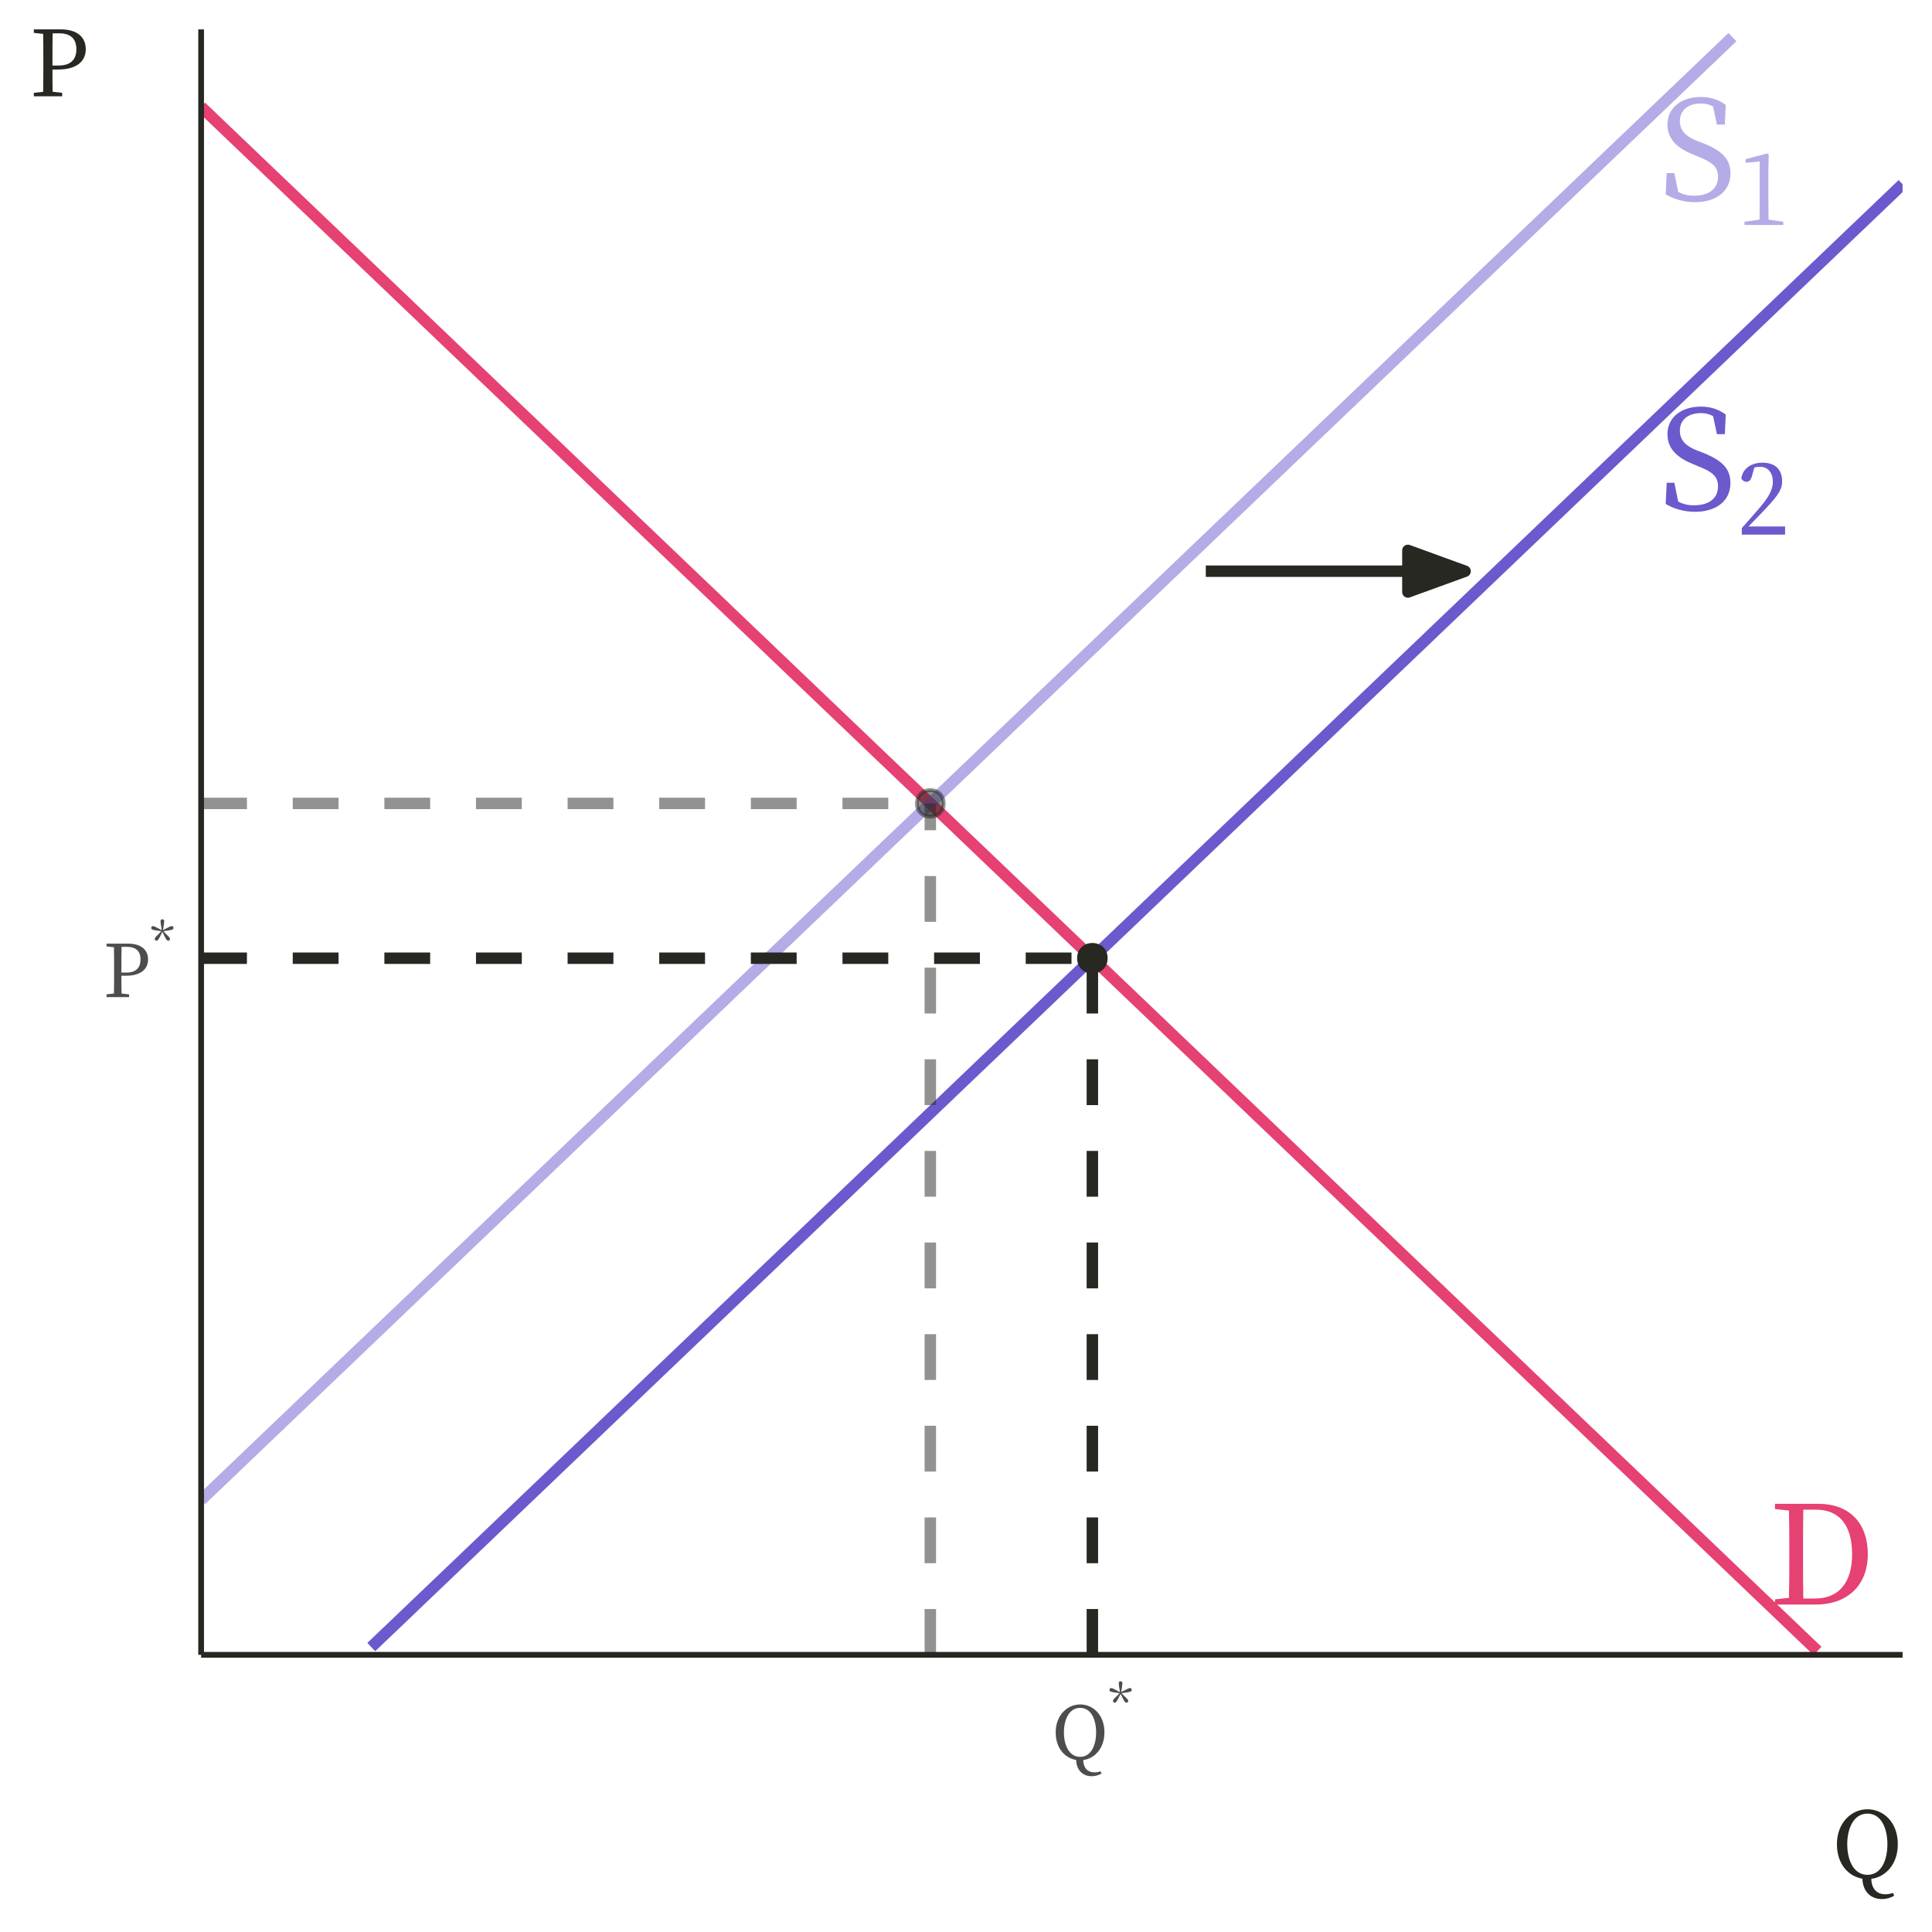
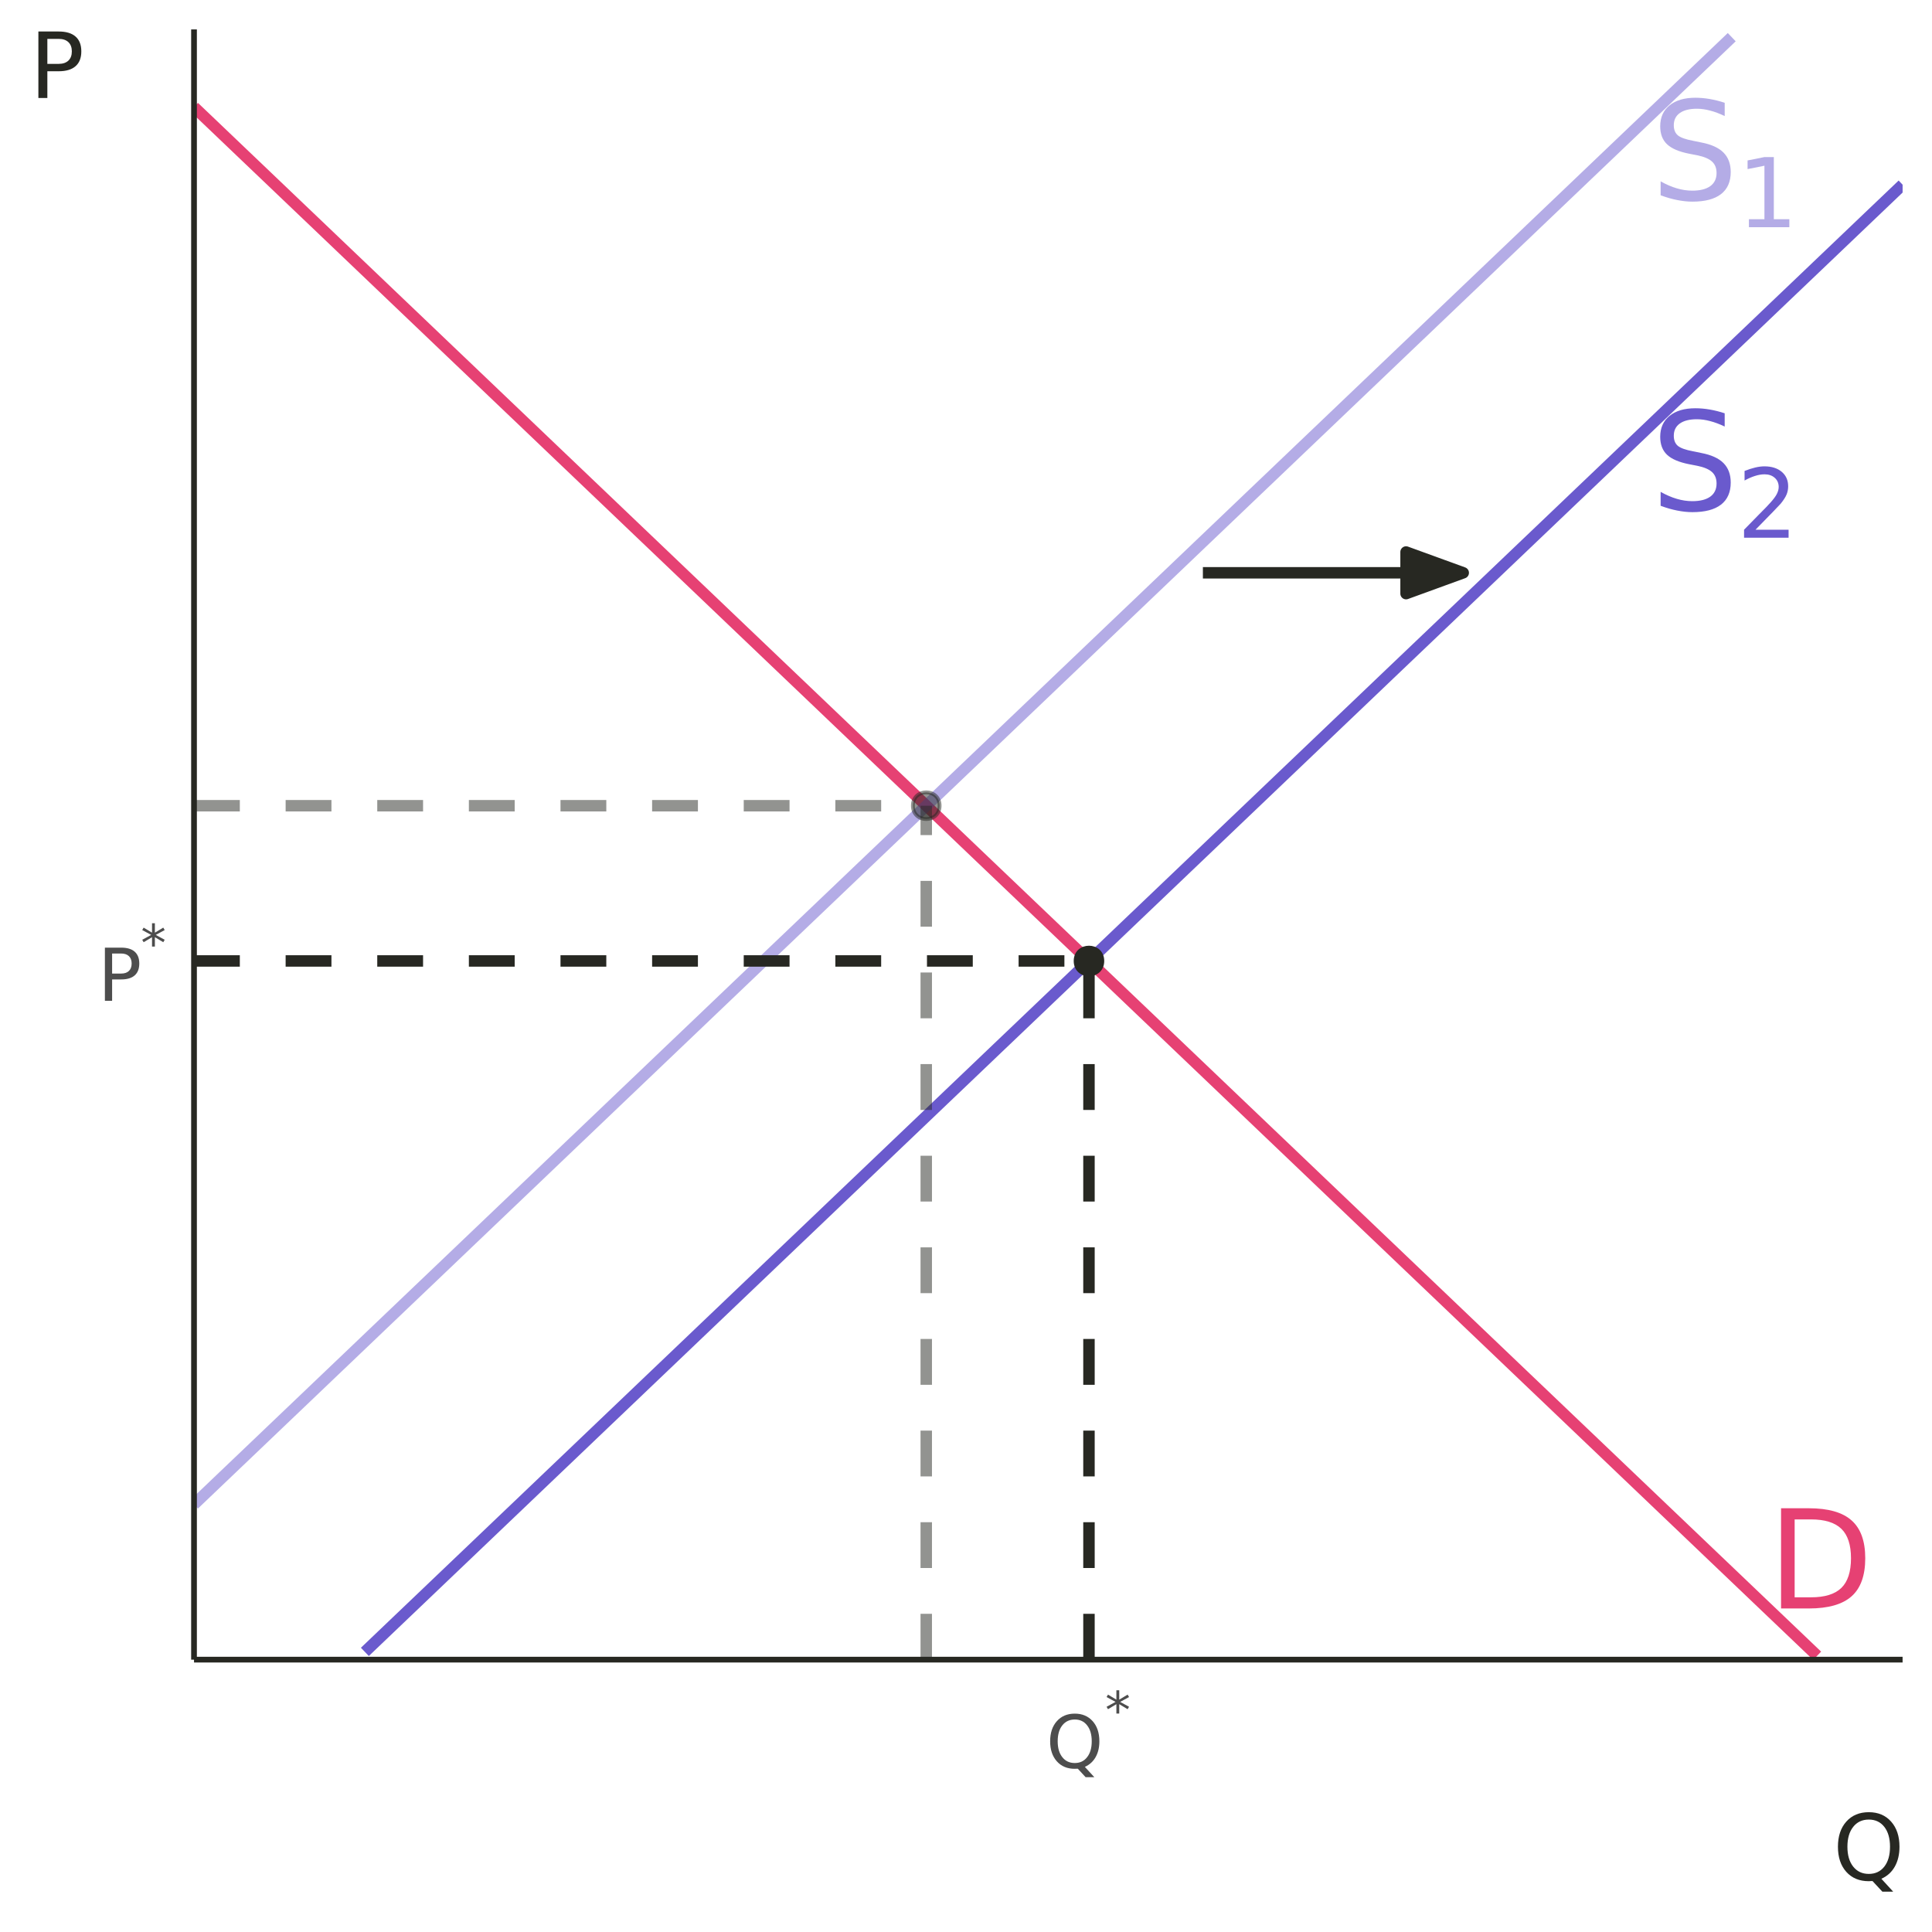
- <svg xmlns="http://www.w3.org/2000/svg" xmlns:xlink="http://www.w3.org/1999/xlink" width="360pt" height="360pt" viewBox="0 0 360 360" version="1.1">
+ <svg xmlns="http://www.w3.org/2000/svg" xmlns:xlink="http://www.w3.org/1999/xlink" width="360" height="360" viewBox="0 0 360 360">
  <defs>
    <g>
-       <symbol overflow="visible" id="glyph0-0">
-         <path style="stroke:none;" d="M 2.562 3.078 L 23.047 3.078 L 23.047 -22.531 L 2.562 -22.531 Z M 12.812 -10.781 L 4.656 -21.25 L 20.953 -21.25 Z M 13.625 -9.734 L 21.766 -20.203 L 21.766 0.75 Z M 4.656 1.797 L 12.812 -8.688 L 20.953 1.797 Z M 3.844 -20.203 L 11.984 -9.734 L 3.844 0.75 Z M 3.844 -20.203 " />
-       </symbol>
-       <symbol overflow="visible" id="glyph0-1">
-         <path style="stroke:none;" d="M 6.531 -1.125 C 6.484 -3.656 6.484 -6.219 6.484 -9.062 L 6.484 -10.031 C 6.484 -12.625 6.484 -15.188 6.531 -17.672 L 8.969 -17.672 C 13.219 -17.672 15.625 -14.781 15.625 -9.375 C 15.625 -4.172 13.219 -1.125 8.734 -1.125 Z M 1.25 -18.766 L 1.25 -17.797 L 3.859 -17.516 C 3.922 -15.062 3.922 -12.547 3.922 -10.031 L 3.922 -9.062 C 3.922 -6.219 3.922 -3.719 3.859 -1.25 L 1.25 -0.969 L 1.25 0 L 8.906 0 C 14.5 0 18.547 -3.359 18.547 -9.375 C 18.547 -15.422 14.875 -18.766 9.422 -18.766 Z M 1.25 -18.766 " />
-       </symbol>
-       <symbol overflow="visible" id="glyph0-2">
-         <path style="stroke:none;" d="M 7.016 -11.031 C 5 -11.828 3.844 -12.906 3.844 -14.703 C 3.844 -16.844 5.5 -17.984 7.766 -17.984 C 8.625 -17.984 9.328 -17.828 10.031 -17.422 L 10.75 -14.062 L 12.219 -14.062 L 12.391 -17.719 C 11.172 -18.625 9.688 -19.203 7.781 -19.203 C 4.25 -19.203 1.531 -17.312 1.531 -14.062 C 1.531 -11.25 3.453 -9.625 6.375 -8.453 L 7.422 -8.016 C 9.938 -7.016 10.953 -6.141 10.953 -4.328 C 10.953 -2.047 9.188 -0.812 6.484 -0.812 C 5.281 -0.812 4.438 -1.031 3.531 -1.516 L 2.812 -5.016 L 1.391 -5.016 L 1.203 -1.078 C 2.484 -0.25 4.531 0.406 6.656 0.406 C 10.547 0.406 13.266 -1.594 13.266 -4.922 C 13.266 -7.562 11.875 -9.109 8.141 -10.609 Z M 7.016 -11.031 " />
-       </symbol>
-       <symbol overflow="visible" id="glyph1-0">
-         <path style="stroke:none;" d="M 1.797 2.156 L 16.125 2.156 L 16.125 -15.766 L 1.797 -15.766 Z M 8.969 -7.547 L 3.266 -14.875 L 14.656 -14.875 Z M 9.531 -6.812 L 15.234 -14.141 L 15.234 0.516 Z M 3.266 1.25 L 8.969 -6.078 L 14.656 1.25 Z M 2.688 -14.141 L 8.391 -6.812 L 2.688 0.516 Z M 2.688 -14.141 " />
-       </symbol>
-       <symbol overflow="visible" id="glyph1-1">
-         <path style="stroke:none;" d="M 2.219 -1.516 C 3.141 -2.453 4.016 -3.375 4.531 -3.906 C 7.469 -6.969 8.484 -8.219 8.484 -9.922 C 8.484 -11.969 7.344 -13.406 4.828 -13.406 C 2.875 -13.406 1.141 -12.422 0.875 -10.453 C 1.078 -10.078 1.422 -9.844 1.828 -9.844 C 2.328 -9.844 2.672 -10.156 2.906 -11.078 L 3.297 -12.516 C 3.703 -12.594 4.062 -12.641 4.359 -12.641 C 5.828 -12.641 6.75 -11.531 6.75 -9.844 C 6.75 -8.266 5.859 -6.781 3.938 -4.594 C 3.078 -3.609 2.047 -2.422 0.969 -1.219 L 0.969 0 L 9.031 0 L 9.031 -1.516 Z M 2.219 -1.516 " />
-       </symbol>
-       <symbol overflow="visible" id="glyph1-2">
-         <path style="stroke:none;" d="M 5.953 -1 C 5.938 -2.047 5.922 -3.094 5.922 -4.141 L 5.922 -10.312 L 5.984 -13.141 L 5.719 -13.328 L 1.688 -12.281 L 1.688 -11.594 L 4.297 -11.844 L 4.297 -4.141 C 4.297 -3.094 4.281 -2.047 4.266 -1 L 1.469 -0.609 L 1.469 0 L 8.703 0 L 8.703 -0.609 Z M 5.953 -1 " />
-       </symbol>
-       <symbol overflow="visible" id="glyph2-0">
-         <path style="stroke:none;" d="M 1.359 1.625 L 12.234 1.625 L 12.234 -11.969 L 1.359 -11.969 Z M 6.797 -5.719 L 2.469 -11.281 L 11.125 -11.281 Z M 7.234 -5.172 L 11.547 -10.719 L 11.547 0.391 Z M 2.469 0.953 L 6.797 -4.609 L 11.125 0.953 Z M 2.031 -10.719 L 6.359 -5.172 L 2.031 0.391 Z M 2.031 -10.719 " />
-       </symbol>
-       <symbol overflow="visible" id="glyph2-1">
-         <path style="stroke:none;" d="M 4.422 -9.375 C 6.203 -9.375 7 -8.516 7 -7.016 C 7 -5.578 6.25 -4.578 4.391 -4.578 L 3.438 -4.578 L 3.438 -5.344 C 3.438 -6.703 3.438 -8.062 3.469 -9.375 Z M 4.234 -3.984 C 7.234 -3.984 8.406 -5.359 8.406 -7.016 C 8.406 -8.781 7.156 -9.969 4.656 -9.969 L 0.672 -9.969 L 0.672 -9.453 L 2.047 -9.297 C 2.078 -8 2.078 -6.672 2.078 -5.344 L 2.078 -4.609 C 2.078 -3.281 2.078 -1.969 2.047 -0.672 L 0.672 -0.516 L 0.672 0 L 4.875 0 L 4.875 -0.516 L 3.469 -0.672 C 3.438 -1.812 3.438 -2.875 3.438 -3.984 Z M 4.234 -3.984 " />
-       </symbol>
-       <symbol overflow="visible" id="glyph2-2">
-         <path style="stroke:none;" d="M 2.25 -4.984 C 2.25 -7.328 3.188 -9.547 5.281 -9.547 C 7.344 -9.547 8.25 -7.328 8.25 -4.984 C 8.25 -2.641 7.344 -0.422 5.281 -0.422 C 3.188 -0.422 2.25 -2.641 2.25 -4.984 Z M 9.094 2.281 C 8.625 2.406 8.281 2.469 7.953 2.469 C 6.672 2.469 5.875 1.641 5.844 0.172 C 7.969 -0.109 9.797 -1.984 9.797 -4.984 C 9.797 -8.344 7.578 -10.188 5.281 -10.188 C 2.938 -10.188 0.719 -8.25 0.719 -4.984 C 0.719 -1.969 2.469 -0.188 4.531 0.156 C 4.547 1.781 5.547 3.188 7.422 3.188 C 8.031 3.188 8.734 3.016 9.25 2.688 Z M 9.094 2.281 " />
-       </symbol>
-       <symbol overflow="visible" id="glyph3-0">
-         <path style="stroke:none;" d="M 0.953 1.141 L 8.562 1.141 L 8.562 -8.375 L 0.953 -8.375 Z M 4.75 -4 L 1.734 -7.891 L 7.781 -7.891 Z M 5.062 -3.609 L 8.094 -7.5 L 8.094 0.281 Z M 1.734 0.672 L 4.75 -3.219 L 7.781 0.672 Z M 1.422 -7.5 L 4.453 -3.609 L 1.422 0.281 Z M 1.422 -7.5 " />
-       </symbol>
-       <symbol overflow="visible" id="glyph3-1">
-         <path style="stroke:none;" d="M 2.297 -7.797 C 2.109 -7.797 1.953 -7.688 1.953 -7.438 C 1.953 -7.234 2.016 -6.797 2.094 -6.328 L 2.172 -5.781 L 1.688 -6.031 C 1.156 -6.297 0.781 -6.531 0.547 -6.531 C 0.344 -6.531 0.219 -6.359 0.219 -6.172 C 0.219 -5.828 0.688 -5.797 1.562 -5.656 L 2.109 -5.578 L 1.719 -5.172 C 1.234 -4.688 0.875 -4.406 0.875 -4.125 C 0.875 -3.938 1.031 -3.812 1.203 -3.812 C 1.516 -3.812 1.688 -4.25 2.047 -4.953 L 2.297 -5.438 L 2.547 -4.953 C 2.906 -4.234 3.078 -3.812 3.391 -3.812 C 3.562 -3.812 3.719 -3.938 3.719 -4.125 C 3.719 -4.406 3.359 -4.688 2.859 -5.172 L 2.484 -5.578 L 3.031 -5.656 C 3.906 -5.797 4.375 -5.812 4.375 -6.188 C 4.375 -6.375 4.25 -6.531 4.047 -6.531 C 3.828 -6.531 3.422 -6.297 2.891 -6.031 L 2.406 -5.797 L 2.5 -6.328 C 2.562 -6.797 2.641 -7.234 2.641 -7.438 C 2.641 -7.688 2.484 -7.797 2.297 -7.797 Z M 2.297 -7.797 " />
-       </symbol>
-       <symbol overflow="visible" id="glyph4-0">
-         <path style="stroke:none;" d="M 1.703 2.047 L 15.297 2.047 L 15.297 -14.953 L 1.703 -14.953 Z M 8.5 -7.156 L 3.094 -14.109 L 13.906 -14.109 Z M 9.047 -6.453 L 14.453 -13.406 L 14.453 0.5 Z M 3.094 1.188 L 8.5 -5.766 L 13.906 1.188 Z M 2.547 -13.406 L 7.953 -6.453 L 2.547 0.5 Z M 2.547 -13.406 " />
-       </symbol>
-       <symbol overflow="visible" id="glyph4-1">
-         <path style="stroke:none;" d="M 2.828 -6.234 C 2.828 -9.156 4 -11.938 6.594 -11.938 C 9.188 -11.938 10.312 -9.156 10.312 -6.234 C 10.312 -3.297 9.188 -0.531 6.594 -0.531 C 4 -0.531 2.828 -3.297 2.828 -6.234 Z M 11.375 2.859 C 10.797 3.016 10.359 3.094 9.938 3.094 C 8.344 3.094 7.344 2.062 7.312 0.219 C 9.969 -0.141 12.25 -2.484 12.25 -6.234 C 12.25 -10.438 9.484 -12.75 6.594 -12.75 C 3.672 -12.75 0.906 -10.312 0.906 -6.234 C 0.906 -2.469 3.094 -0.234 5.656 0.188 C 5.688 2.234 6.938 3.984 9.281 3.984 C 10.047 3.984 10.906 3.781 11.562 3.359 Z M 11.375 2.859 " />
-       </symbol>
-       <symbol overflow="visible" id="glyph4-2">
-         <path style="stroke:none;" d="M 5.531 -11.734 C 7.75 -11.734 8.75 -10.656 8.75 -8.766 C 8.75 -6.969 7.812 -5.734 5.484 -5.734 L 4.297 -5.734 L 4.297 -6.688 C 4.297 -8.375 4.297 -10.078 4.328 -11.734 Z M 5.281 -4.984 C 9.047 -4.984 10.5 -6.703 10.5 -8.766 C 10.5 -10.984 8.953 -12.469 5.828 -12.469 L 0.828 -12.469 L 0.828 -11.812 L 2.562 -11.625 C 2.594 -10 2.594 -8.344 2.594 -6.688 L 2.594 -5.766 C 2.594 -4.094 2.594 -2.469 2.562 -0.828 L 0.828 -0.641 L 0.828 0 L 6.109 0 L 6.109 -0.641 L 4.328 -0.844 C 4.297 -2.266 4.297 -3.609 4.297 -4.984 Z M 5.281 -4.984 " />
-       </symbol>
+       <g id="glyph-0-0">
+         <path d="M 1.281 4.531 L 1.281 -18.062 L 14.078 -18.062 L 14.078 4.531 Z M 2.719 3.094 L 12.656 3.094 L 12.656 -16.625 L 2.719 -16.625 Z M 2.719 3.094 " />
+       </g>
+       <g id="glyph-0-1">
+         <path d="M 5.047 -16.594 L 5.047 -2.078 L 8.094 -2.078 C 10.664 -2.078 12.551 -2.66 13.75 -3.828 C 14.945 -4.992 15.547 -6.836 15.547 -9.359 C 15.547 -11.859 14.945 -13.688 13.75 -14.844 C 12.551 -16.008 10.664 -16.594 8.094 -16.594 Z M 2.516 -18.672 L 7.703 -18.672 C 11.316 -18.672 13.969 -17.914 15.656 -16.406 C 17.352 -14.906 18.203 -12.555 18.203 -9.359 C 18.203 -6.141 17.352 -3.773 15.656 -2.266 C 13.957 -0.754 11.305 0 7.703 0 L 2.516 0 Z M 2.516 -18.672 " />
+       </g>
+       <g id="glyph-0-2">
+         <path d="M 13.703 -18.062 L 13.703 -15.594 C 12.742 -16.051 11.836 -16.391 10.984 -16.609 C 10.141 -16.836 9.32 -16.953 8.531 -16.953 C 7.156 -16.953 6.094 -16.688 5.344 -16.156 C 4.594 -15.625 4.219 -14.863 4.219 -13.875 C 4.219 -13.051 4.469 -12.426 4.969 -12 C 5.469 -11.582 6.41 -11.242 7.797 -10.984 L 9.312 -10.672 C 11.195 -10.316 12.586 -9.688 13.484 -8.781 C 14.379 -7.875 14.828 -6.664 14.828 -5.156 C 14.828 -3.344 14.219 -1.969 13 -1.031 C 11.789 -0.102 10.016 0.359 7.672 0.359 C 6.797 0.359 5.859 0.258 4.859 0.062 C 3.859 -0.133 2.828 -0.43 1.766 -0.828 L 1.766 -3.422 C 2.785 -2.848 3.785 -2.414 4.766 -2.125 C 5.754 -1.832 6.723 -1.688 7.672 -1.688 C 9.117 -1.688 10.234 -1.969 11.016 -2.531 C 11.797 -3.102 12.188 -3.914 12.188 -4.969 C 12.188 -5.883 11.906 -6.598 11.344 -7.109 C 10.781 -7.629 9.859 -8.02 8.578 -8.281 L 7.047 -8.578 C 5.16 -8.953 3.797 -9.539 2.953 -10.344 C 2.109 -11.145 1.688 -12.258 1.688 -13.688 C 1.688 -15.332 2.266 -16.629 3.422 -17.578 C 4.586 -18.523 6.191 -19 8.234 -19 C 9.109 -19 10 -18.922 10.906 -18.766 C 11.82 -18.609 12.754 -18.375 13.703 -18.062 Z M 13.703 -18.062 " />
+       </g>
+       <g id="glyph-1-0">
+         <path d="M 0.891 3.172 L 0.891 -12.641 L 9.859 -12.641 L 9.859 3.172 Z M 1.906 2.172 L 8.859 2.172 L 8.859 -11.625 L 1.906 -11.625 Z M 1.906 2.172 " />
+       </g>
+       <g id="glyph-1-1">
+         <path d="M 3.438 -1.484 L 9.609 -1.484 L 9.609 0 L 1.312 0 L 1.312 -1.484 C 1.977 -2.18 2.891 -3.113 4.047 -4.281 C 5.211 -5.445 5.941 -6.203 6.234 -6.547 C 6.805 -7.18 7.203 -7.719 7.422 -8.156 C 7.648 -8.602 7.766 -9.035 7.766 -9.453 C 7.766 -10.148 7.52 -10.719 7.031 -11.156 C 6.539 -11.594 5.906 -11.812 5.125 -11.812 C 4.57 -11.812 3.988 -11.711 3.375 -11.516 C 2.758 -11.328 2.102 -11.039 1.406 -10.656 L 1.406 -12.438 C 2.113 -12.719 2.773 -12.93 3.391 -13.078 C 4.016 -13.223 4.582 -13.297 5.094 -13.297 C 6.445 -13.297 7.523 -12.957 8.328 -12.281 C 9.129 -11.602 9.531 -10.703 9.531 -9.578 C 9.531 -9.035 9.43 -8.523 9.234 -8.047 C 9.035 -7.566 8.672 -7 8.141 -6.344 C 7.992 -6.176 7.531 -5.688 6.75 -4.875 C 5.969 -4.07 4.863 -2.941 3.438 -1.484 Z M 3.438 -1.484 " />
+       </g>
+       <g id="glyph-1-2">
+         <path d="M 2.219 -1.484 L 5.109 -1.484 L 5.109 -11.453 L 1.969 -10.828 L 1.969 -12.438 L 5.094 -13.062 L 6.859 -13.062 L 6.859 -1.484 L 9.75 -1.484 L 9.75 0 L 2.219 0 Z M 2.219 -1.484 " />
+       </g>
+       <g id="glyph-2-0">
+         <path d="M 0.672 2.406 L 0.672 -9.578 L 7.469 -9.578 L 7.469 2.406 Z M 1.438 1.641 L 6.719 1.641 L 6.719 -8.828 L 1.438 -8.828 Z M 1.438 1.641 " />
+       </g>
+       <g id="glyph-2-1">
+         <path d="M 2.672 -8.812 L 2.672 -5.078 L 4.359 -5.078 C 4.984 -5.078 5.461 -5.238 5.797 -5.562 C 6.141 -5.883 6.312 -6.348 6.312 -6.953 C 6.312 -7.547 6.141 -8.004 5.797 -8.328 C 5.461 -8.648 4.984 -8.812 4.359 -8.812 Z M 1.328 -9.906 L 4.359 -9.906 C 5.473 -9.906 6.312 -9.656 6.875 -9.156 C 7.445 -8.656 7.734 -7.922 7.734 -6.953 C 7.734 -5.973 7.445 -5.234 6.875 -4.734 C 6.312 -4.234 5.473 -3.984 4.359 -3.984 L 2.672 -3.984 L 2.672 0 L 1.328 0 Z M 1.328 -9.906 " />
+       </g>
+       <g id="glyph-2-2">
+         <path d="M 5.359 -9 C 4.379 -9 3.602 -8.633 3.031 -7.906 C 2.457 -7.188 2.172 -6.195 2.172 -4.938 C 2.172 -3.695 2.457 -2.711 3.031 -1.984 C 3.602 -1.254 4.379 -0.891 5.359 -0.891 C 6.328 -0.891 7.094 -1.254 7.656 -1.984 C 8.227 -2.711 8.516 -3.695 8.516 -4.938 C 8.516 -6.195 8.227 -7.188 7.656 -7.906 C 7.094 -8.633 6.328 -9 5.359 -9 Z M 7.234 -0.172 L 9 1.75 L 7.375 1.75 L 5.922 0.172 C 5.766 0.172 5.648 0.172 5.578 0.172 C 5.504 0.18 5.43 0.188 5.359 0.188 C 3.961 0.188 2.848 -0.273 2.016 -1.203 C 1.18 -2.141 0.766 -3.383 0.766 -4.938 C 0.766 -6.508 1.18 -7.758 2.016 -8.688 C 2.848 -9.625 3.961 -10.094 5.359 -10.094 C 6.742 -10.094 7.852 -9.625 8.688 -8.688 C 9.52 -7.758 9.938 -6.508 9.938 -4.938 C 9.938 -3.789 9.703 -2.805 9.234 -1.984 C 8.773 -1.172 8.109 -0.566 7.234 -0.172 Z M 7.234 -0.172 " />
+       </g>
+       <g id="glyph-3-0">
+         <path d="M 0.469 1.688 L 0.469 -6.703 L 5.234 -6.703 L 5.234 1.688 Z M 1.016 1.156 L 4.703 1.156 L 4.703 -6.172 L 1.016 -6.172 Z M 1.016 1.156 " />
+       </g>
+       <g id="glyph-3-1">
+         <path d="M 4.469 -5.797 L 2.812 -4.891 L 4.469 -3.984 L 4.203 -3.531 L 2.641 -4.469 L 2.641 -2.719 L 2.109 -2.719 L 2.109 -4.469 L 0.547 -3.531 L 0.281 -3.984 L 1.953 -4.891 L 0.281 -5.797 L 0.547 -6.25 L 2.109 -5.312 L 2.109 -7.062 L 2.641 -7.062 L 2.641 -5.312 L 4.203 -6.25 Z M 4.469 -5.797 " />
+       </g>
+       <g id="glyph-4-0">
+         <path d="M 0.844 3 L 0.844 -11.984 L 9.344 -11.984 L 9.344 3 Z M 1.797 2.062 L 8.406 2.062 L 8.406 -11.031 L 1.797 -11.031 Z M 1.797 2.062 " />
+       </g>
+       <g id="glyph-4-1">
+         <path d="M 6.703 -11.25 C 5.484 -11.25 4.516 -10.797 3.797 -9.891 C 3.078 -8.984 2.719 -7.75 2.719 -6.188 C 2.719 -4.625 3.078 -3.391 3.797 -2.484 C 4.516 -1.578 5.484 -1.125 6.703 -1.125 C 7.922 -1.125 8.883 -1.578 9.594 -2.484 C 10.301 -3.391 10.656 -4.625 10.656 -6.188 C 10.656 -7.75 10.301 -8.984 9.594 -9.891 C 8.883 -10.797 7.922 -11.25 6.703 -11.25 Z M 9.047 -0.219 L 11.25 2.188 L 9.234 2.188 L 7.391 0.203 C 7.211 0.211 7.07 0.219 6.969 0.219 C 6.875 0.227 6.785 0.234 6.703 0.234 C 4.953 0.234 3.555 -0.344 2.516 -1.5 C 1.473 -2.664 0.953 -4.227 0.953 -6.188 C 0.953 -8.145 1.473 -9.707 2.516 -10.875 C 3.555 -12.039 4.953 -12.625 6.703 -12.625 C 8.441 -12.625 9.828 -12.039 10.859 -10.875 C 11.898 -9.707 12.422 -8.145 12.422 -6.188 C 12.422 -4.75 12.129 -3.516 11.547 -2.484 C 10.973 -1.461 10.141 -0.707 9.047 -0.219 Z M 9.047 -0.219 " />
+       </g>
+       <g id="glyph-4-2">
+         <path d="M 3.344 -11.016 L 3.344 -6.359 L 5.453 -6.359 C 6.234 -6.359 6.836 -6.562 7.266 -6.969 C 7.691 -7.375 7.906 -7.945 7.906 -8.688 C 7.906 -9.426 7.691 -10 7.266 -10.406 C 6.836 -10.812 6.234 -11.016 5.453 -11.016 Z M 1.672 -12.391 L 5.453 -12.391 C 6.836 -12.391 7.883 -12.078 8.594 -11.453 C 9.312 -10.828 9.672 -9.906 9.672 -8.688 C 9.672 -7.469 9.312 -6.547 8.594 -5.922 C 7.883 -5.297 6.836 -4.984 5.453 -4.984 L 3.344 -4.984 L 3.344 0 L 1.672 0 Z M 1.672 -12.391 " />
+       </g>
    </g>
-     <clipPath id="clip1">
-       <path d="M 37.477 18 L 340 18 L 340 308.352 L 37.477 308.352 Z M 37.477 18 " />
+     <clipPath id="clip-0">
+       <path clip-rule="nonzero" d="M 36.152 18 L 340 18 L 340 309.25 L 36.152 309.25 Z M 36.152 18 " />
    </clipPath>
-     <clipPath id="clip2">
-       <path d="M 68 33 L 354.52 33 L 354.52 308 L 68 308 Z M 68 33 " />
+     <clipPath id="clip-1">
+       <path clip-rule="nonzero" d="M 66 33 L 354.523 33 L 354.523 309 L 66 309 Z M 66 33 " />
    </clipPath>
-     <clipPath id="clip3">
-       <path d="M 37.477 5.48 L 324 5.48 L 324 281 L 37.477 281 Z M 37.477 5.48 " />
+     <clipPath id="clip-2">
+       <path clip-rule="nonzero" d="M 36.152 5.48 L 324 5.48 L 324 282 L 36.152 282 Z M 36.152 5.48 " />
    </clipPath>
-     <clipPath id="clip4">
-       <path d="M 37.477 148 L 175 148 L 175 151 L 37.477 151 Z M 37.477 148 " />
+     <clipPath id="clip-3">
+       <path clip-rule="nonzero" d="M 36.152 149 L 174 149 L 174 152 L 36.152 152 Z M 36.152 149 " />
    </clipPath>
-     <clipPath id="clip5">
-       <path d="M 37.477 177 L 205 177 L 205 180 L 37.477 180 Z M 37.477 177 " />
+     <clipPath id="clip-4">
+       <path clip-rule="nonzero" d="M 36.152 177 L 204 177 L 204 181 L 36.152 181 Z M 36.152 177 " />
    </clipPath>
-     <clipPath id="clip6">
-       <path d="M 172 148 L 175 148 L 175 308.352 L 172 308.352 Z M 172 148 " />
+     <clipPath id="clip-5">
+       <path clip-rule="nonzero" d="M 171 149 L 174 149 L 174 309.25 L 171 309.25 Z M 171 149 " />
    </clipPath>
-     <clipPath id="clip7">
-       <path d="M 202 177 L 205 177 L 205 308.352 L 202 308.352 Z M 202 177 " />
+     <clipPath id="clip-6">
+       <path clip-rule="nonzero" d="M 201 177 L 204 177 L 204 309.25 L 201 309.25 Z M 201 177 " />
    </clipPath>
  </defs>
-   <g id="surface6959">
-     <rect x="0" y="0" width="360" height="360" style="fill:rgb(100%,100%,100%);fill-opacity:1;stroke:none;" />
-     <g clip-path="url(#clip1)" clip-rule="nonzero">
-       <path style="fill:none;stroke-width:2.134;stroke-linecap:butt;stroke-linejoin:round;stroke:rgb(90.196%,25.49%,45.098%);stroke-opacity:1;stroke-miterlimit:10;" d="M 37.477 19.902 L 40.648 22.93 L 43.816 25.961 L 46.988 28.988 L 50.156 32.016 L 53.328 35.047 L 56.5 38.074 L 59.668 41.102 L 62.84 44.133 L 66.012 47.16 L 69.18 50.188 L 72.352 53.219 L 75.523 56.246 L 78.691 59.273 L 81.863 62.305 L 85.031 65.332 L 88.203 68.359 L 91.375 71.391 L 94.543 74.418 L 97.715 77.445 L 100.887 80.477 L 104.055 83.504 L 107.227 86.535 L 110.398 89.562 L 113.566 92.59 L 116.738 95.621 L 119.906 98.648 L 123.078 101.676 L 126.25 104.707 L 129.418 107.734 L 132.59 110.762 L 135.762 113.793 L 138.93 116.82 L 142.102 119.848 L 145.27 122.879 L 151.613 128.934 L 154.781 131.965 L 161.125 138.02 L 164.293 141.051 L 170.637 147.105 L 173.805 150.137 L 176.977 153.164 L 180.145 156.195 L 186.488 162.25 L 189.656 165.281 L 196 171.336 L 199.168 174.367 L 202.34 177.395 L 205.508 180.422 L 208.68 183.453 L 211.852 186.48 L 215.02 189.508 L 218.191 192.539 L 221.363 195.566 L 224.531 198.594 L 227.703 201.625 L 230.875 204.652 L 234.043 207.68 L 237.215 210.711 L 240.383 213.738 L 243.555 216.766 L 246.727 219.797 L 249.895 222.824 L 253.066 225.855 L 256.238 228.883 L 259.406 231.91 L 262.578 234.941 L 265.75 237.969 L 268.918 240.996 L 272.09 244.027 L 275.258 247.055 L 278.43 250.082 L 281.602 253.113 L 284.77 256.141 L 287.941 259.168 L 291.113 262.199 L 294.281 265.227 L 297.453 268.254 L 300.621 271.285 L 306.965 277.34 L 310.133 280.371 L 316.477 286.426 L 319.645 289.457 L 322.816 292.484 L 325.988 295.516 L 329.156 298.543 L 332.328 301.57 L 335.496 304.602 L 338.668 307.629 " />
-     </g>
-     <g clip-path="url(#clip2)" clip-rule="nonzero">
-       <path style="fill:none;stroke-width:2.134;stroke-linecap:butt;stroke-linejoin:round;stroke:rgb(41.569%,35.294%,80.392%);stroke-opacity:1;stroke-miterlimit:10;" d="M 69.18 306.906 L 75.523 300.852 L 78.691 297.82 L 81.863 294.793 L 85.031 291.766 L 88.203 288.734 L 91.375 285.707 L 94.543 282.68 L 97.715 279.648 L 100.887 276.621 L 104.055 273.59 L 110.398 267.535 L 113.566 264.504 L 116.738 261.477 L 119.906 258.449 L 123.078 255.418 L 126.25 252.391 L 129.418 249.363 L 132.59 246.332 L 135.762 243.305 L 138.93 240.277 L 142.102 237.246 L 145.27 234.219 L 148.441 231.191 L 151.613 228.16 L 154.781 225.133 L 157.953 222.105 L 161.125 219.074 L 164.293 216.047 L 167.465 213.02 L 170.637 209.988 L 173.805 206.961 L 176.977 203.93 L 180.145 200.902 L 183.316 197.875 L 186.488 194.844 L 189.656 191.816 L 192.828 188.789 L 196 185.758 L 199.168 182.73 L 202.34 179.703 L 205.508 176.672 L 211.852 170.617 L 215.02 167.586 L 221.363 161.531 L 224.531 158.5 L 230.875 152.445 L 234.043 149.414 L 237.215 146.387 L 240.383 143.359 L 243.555 140.328 L 246.727 137.301 L 249.895 134.27 L 256.238 128.215 L 259.406 125.184 L 265.75 119.129 L 268.918 116.098 L 272.09 113.07 L 275.258 110.043 L 278.43 107.012 L 281.602 103.984 L 284.77 100.957 L 287.941 97.926 L 291.113 94.898 L 294.281 91.871 L 297.453 88.84 L 300.621 85.812 L 303.793 82.785 L 306.965 79.754 L 310.133 76.727 L 313.305 73.699 L 316.477 70.668 L 319.645 67.641 L 322.816 64.609 L 325.988 61.582 L 329.156 58.555 L 332.328 55.523 L 335.496 52.496 L 338.668 49.469 L 341.84 46.438 L 345.008 43.41 L 348.18 40.383 L 351.352 37.352 L 354.52 34.324 " />
-     </g>
-     <g clip-path="url(#clip3)" clip-rule="nonzero">
-       <path style="fill:none;stroke-width:2.134;stroke-linecap:butt;stroke-linejoin:round;stroke:rgb(41.569%,35.294%,80.392%);stroke-opacity:0.502;stroke-miterlimit:10;" d="M 37.477 279.504 L 40.648 276.477 L 43.816 273.449 L 46.988 270.418 L 50.156 267.391 L 53.328 264.363 L 56.5 261.332 L 59.668 258.305 L 62.84 255.273 L 66.012 252.246 L 69.18 249.219 L 72.352 246.188 L 75.523 243.16 L 78.691 240.133 L 81.863 237.102 L 85.031 234.074 L 88.203 231.047 L 91.375 228.016 L 94.543 224.988 L 97.715 221.961 L 100.887 218.93 L 104.055 215.902 L 107.227 212.875 L 110.398 209.844 L 113.566 206.816 L 116.738 203.789 L 119.906 200.758 L 126.25 194.703 L 129.418 191.672 L 132.59 188.645 L 135.762 185.613 L 138.93 182.586 L 142.102 179.559 L 145.27 176.527 L 151.613 170.473 L 154.781 167.441 L 161.125 161.387 L 164.293 158.355 L 170.637 152.301 L 173.805 149.27 L 176.977 146.242 L 180.145 143.215 L 183.316 140.184 L 186.488 137.156 L 189.656 134.129 L 192.828 131.098 L 196 128.07 L 199.168 125.043 L 202.34 122.012 L 205.508 118.984 L 208.68 115.953 L 211.852 112.926 L 215.02 109.898 L 218.191 106.867 L 221.363 103.84 L 224.531 100.812 L 227.703 97.781 L 230.875 94.754 L 234.043 91.727 L 237.215 88.695 L 240.383 85.668 L 243.555 82.641 L 246.727 79.609 L 249.895 76.582 L 253.066 73.555 L 256.238 70.523 L 259.406 67.496 L 262.578 64.469 L 265.75 61.438 L 268.918 58.41 L 272.09 55.383 L 275.258 52.352 L 278.43 49.324 L 281.602 46.293 L 284.77 43.266 L 287.941 40.238 L 291.113 37.207 L 294.281 34.18 L 297.453 31.152 L 300.621 28.121 L 306.965 22.066 L 310.133 19.035 L 316.477 12.98 L 319.645 9.949 L 322.816 6.922 " />
-     </g>
-     <path style="fill-rule:nonzero;fill:rgb(15.294%,15.686%,13.333%);fill-opacity:0.502;stroke-width:0.709;stroke-linecap:round;stroke-linejoin:round;stroke:rgb(15.294%,15.686%,13.333%);stroke-opacity:0.502;stroke-miterlimit:10;" d="M 175.84 149.703 C 175.84 153.02 170.863 153.02 170.863 149.703 C 170.863 146.387 175.84 146.387 175.84 149.703 " />
-     <path style="fill-rule:nonzero;fill:rgb(15.294%,15.686%,13.333%);fill-opacity:1;stroke-width:0.709;stroke-linecap:round;stroke-linejoin:round;stroke:rgb(15.294%,15.686%,13.333%);stroke-opacity:1;stroke-miterlimit:10;" d="M 206.035 178.547 C 206.035 181.867 201.059 181.867 201.059 178.547 C 201.059 175.23 206.035 175.23 206.035 178.547 " />
-     <g clip-path="url(#clip4)" clip-rule="nonzero">
-       <path style="fill:none;stroke-width:2.134;stroke-linecap:butt;stroke-linejoin:round;stroke:rgb(15.294%,15.686%,13.333%);stroke-opacity:0.502;stroke-dasharray:8.536,8.536;stroke-miterlimit:10;" d="M 37.477 149.703 L 173.352 149.703 " />
-     </g>
-     <g clip-path="url(#clip5)" clip-rule="nonzero">
-       <path style="fill:none;stroke-width:2.134;stroke-linecap:butt;stroke-linejoin:round;stroke:rgb(15.294%,15.686%,13.333%);stroke-opacity:1;stroke-dasharray:8.536,8.536;stroke-miterlimit:10;" d="M 37.477 178.547 L 203.547 178.547 " />
-     </g>
-     <g clip-path="url(#clip6)" clip-rule="nonzero">
-       <path style="fill:none;stroke-width:2.134;stroke-linecap:butt;stroke-linejoin:round;stroke:rgb(15.294%,15.686%,13.333%);stroke-opacity:0.502;stroke-dasharray:8.536,8.536;stroke-miterlimit:10;" d="M 173.352 308.352 L 173.352 149.703 " />
-     </g>
-     <g clip-path="url(#clip7)" clip-rule="nonzero">
-       <path style="fill:none;stroke-width:2.134;stroke-linecap:butt;stroke-linejoin:round;stroke:rgb(15.294%,15.686%,13.333%);stroke-opacity:1;stroke-dasharray:8.536,8.536;stroke-miterlimit:10;" d="M 203.547 308.352 L 203.547 178.547 " />
-     </g>
-     <path style="fill:none;stroke-width:2.134;stroke-linecap:butt;stroke-linejoin:round;stroke:rgb(15.294%,15.686%,13.333%);stroke-opacity:1;stroke-miterlimit:10;" d="M 224.684 106.438 L 272.996 106.438 " />
-     <path style="fill-rule:nonzero;fill:rgb(15.294%,15.686%,13.333%);fill-opacity:1;stroke-width:2.134;stroke-linecap:butt;stroke-linejoin:round;stroke:rgb(15.294%,15.686%,13.333%);stroke-opacity:1;stroke-miterlimit:10;" d="M 262.34 110.312 L 272.996 106.438 L 262.34 102.559 Z M 262.34 110.312 " />
-     <g style="fill:rgb(90.196%,25.49%,45.098%);fill-opacity:1;">
-       <use xlink:href="#glyph0-1" x="329.488" y="298.984" />
-     </g>
-     <g style="fill:rgb(41.569%,35.294%,80.392%);fill-opacity:1;">
-       <use xlink:href="#glyph0-2" x="309.176" y="94.965" />
-     </g>
-     <g style="fill:rgb(41.569%,35.294%,80.392%);fill-opacity:1;">
-       <use xlink:href="#glyph1-1" x="323.594" y="99.617" />
-     </g>
-     <g style="fill:rgb(41.569%,35.294%,80.392%);fill-opacity:0.502;">
-       <use xlink:href="#glyph0-2" x="309.176" y="37.273" />
-     </g>
-     <g style="fill:rgb(41.569%,35.294%,80.392%);fill-opacity:0.502;">
-       <use xlink:href="#glyph1-2" x="323.594" y="41.926" />
-     </g>
-     <path style="fill:none;stroke-width:1.067;stroke-linecap:butt;stroke-linejoin:round;stroke:rgb(15.294%,15.686%,13.333%);stroke-opacity:1;stroke-miterlimit:10;" d="M 37.477 308.352 L 37.477 5.48 " />
-     <g style="fill:rgb(30.196%,30.196%,30.196%);fill-opacity:1;">
-       <use xlink:href="#glyph2-1" x="19.184" y="185.801" />
-     </g>
-     <g style="fill:rgb(30.196%,30.196%,30.196%);fill-opacity:1;">
-       <use xlink:href="#glyph3-1" x="27.957" y="179.094" />
-     </g>
-     <path style="fill:none;stroke-width:1.067;stroke-linecap:butt;stroke-linejoin:round;stroke:rgb(15.294%,15.686%,13.333%);stroke-opacity:1;stroke-miterlimit:10;" d="M 37.477 308.352 L 354.52 308.352 " />
-     <g style="fill:rgb(30.196%,30.196%,30.196%);fill-opacity:1;">
-       <use xlink:href="#glyph2-2" x="195.996" y="327.785" />
-     </g>
-     <g style="fill:rgb(30.196%,30.196%,30.196%);fill-opacity:1;">
-       <use xlink:href="#glyph3-1" x="206.508" y="321.078" />
-     </g>
-     <g style="fill:rgb(15.294%,15.686%,13.333%);fill-opacity:1;">
-       <use xlink:href="#glyph4-1" x="341.379" y="349.879" />
-     </g>
-     <g style="fill:rgb(15.294%,15.686%,13.333%);fill-opacity:1;">
-       <use xlink:href="#glyph4-2" x="5.48" y="17.941" />
-     </g>
+   <rect x="-36" y="-36" width="432" height="432" fill="rgb(100%, 100%, 100%)" fill-opacity="1" />
+   <g clip-path="url(#clip-0)">
+     <path fill="none" stroke-width="2.134" stroke-linecap="butt" stroke-linejoin="round" stroke="rgb(90.196%, 25.49%, 45.098%)" stroke-opacity="1" stroke-miterlimit="10" d="M 36.152 19.945 L 39.336 22.98 L 45.703 29.059 L 48.887 32.094 L 55.254 38.172 L 58.438 41.207 L 64.805 47.285 L 67.988 50.32 L 74.355 56.398 L 77.539 59.434 L 83.906 65.512 L 87.09 68.547 L 93.457 74.625 L 96.641 77.66 L 103.008 83.738 L 106.191 86.773 L 109.375 89.812 L 112.559 92.848 L 118.926 98.926 L 122.109 101.961 L 128.477 108.039 L 131.66 111.074 L 138.027 117.152 L 141.211 120.188 L 144.395 123.227 L 147.582 126.266 L 150.766 129.301 L 157.133 135.379 L 160.316 138.414 L 166.684 144.492 L 169.867 147.527 L 173.051 150.566 L 176.234 153.602 L 182.602 159.68 L 185.785 162.715 L 192.152 168.793 L 195.336 171.828 L 201.703 177.906 L 204.887 180.941 L 211.254 187.02 L 214.438 190.055 L 220.805 196.133 L 223.988 199.168 L 230.355 205.246 L 233.539 208.281 L 236.723 211.32 L 239.906 214.355 L 246.273 220.434 L 249.457 223.469 L 255.824 229.547 L 259.008 232.582 L 262.191 235.621 L 265.379 238.66 L 268.562 241.695 L 274.93 247.773 L 278.113 250.809 L 284.48 256.887 L 287.664 259.922 L 294.031 266 L 297.215 269.035 L 303.582 275.113 L 306.766 278.148 L 309.949 281.188 L 313.133 284.223 L 319.5 290.301 L 322.684 293.336 L 329.051 299.414 L 332.234 302.449 L 338.602 308.527 " />
+   </g>
+   <g clip-path="url(#clip-1)">
+     <path fill="none" stroke-width="2.134" stroke-linecap="butt" stroke-linejoin="round" stroke="rgb(41.569%, 35.294%, 80.392%)" stroke-opacity="1" stroke-miterlimit="10" d="M 67.988 307.805 L 74.355 301.727 L 77.539 298.691 L 83.906 292.613 L 87.09 289.578 L 93.457 283.5 L 96.641 280.465 L 103.008 274.387 L 106.191 271.352 L 112.559 265.273 L 115.742 262.238 L 122.109 256.16 L 125.293 253.125 L 131.66 247.047 L 134.844 244.012 L 138.027 240.973 L 141.211 237.938 L 144.395 234.898 L 147.582 231.859 L 150.766 228.824 L 157.133 222.746 L 160.316 219.711 L 166.684 213.633 L 169.867 210.598 L 176.234 204.52 L 179.418 201.484 L 185.785 195.406 L 188.969 192.371 L 195.336 186.293 L 198.52 183.258 L 201.703 180.219 L 204.887 177.184 L 211.254 171.105 L 214.438 168.07 L 220.805 161.992 L 223.988 158.957 L 230.355 152.879 L 233.539 149.844 L 239.906 143.766 L 243.09 140.73 L 249.457 134.652 L 252.641 131.617 L 259.008 125.539 L 262.191 122.504 L 265.379 119.465 L 268.562 116.43 L 274.93 110.352 L 278.113 107.316 L 284.48 101.238 L 287.664 98.203 L 294.031 92.125 L 297.215 89.09 L 303.582 83.012 L 306.766 79.977 L 313.133 73.898 L 316.316 70.863 L 322.684 64.785 L 325.867 61.75 L 332.234 55.672 L 335.418 52.637 L 338.602 49.598 L 341.785 46.562 L 348.152 40.484 L 351.336 37.449 L 354.52 34.41 " />
+   </g>
+   <g clip-path="url(#clip-2)">
+     <path fill="none" stroke-width="2.134" stroke-linecap="butt" stroke-linejoin="round" stroke="rgb(41.569%, 35.294%, 80.392%)" stroke-opacity="0.502" stroke-miterlimit="10" d="M 36.152 280.32 L 42.52 274.242 L 45.703 271.207 L 52.07 265.129 L 55.254 262.094 L 61.621 256.016 L 64.805 252.98 L 71.172 246.902 L 74.355 243.867 L 77.539 240.828 L 80.723 237.793 L 87.09 231.715 L 90.273 228.68 L 96.641 222.602 L 99.824 219.566 L 106.191 213.488 L 109.375 210.453 L 115.742 204.375 L 118.926 201.34 L 125.293 195.262 L 128.477 192.227 L 134.844 186.148 L 138.027 183.113 L 144.395 177.035 L 147.582 174 L 150.766 170.961 L 153.949 167.926 L 160.316 161.848 L 163.5 158.812 L 169.867 152.734 L 173.051 149.699 L 179.418 143.621 L 182.602 140.586 L 188.969 134.508 L 192.152 131.473 L 198.52 125.395 L 201.703 122.359 L 208.07 116.281 L 211.254 113.246 L 214.438 110.207 L 217.621 107.172 L 223.988 101.094 L 227.172 98.059 L 233.539 91.98 L 236.723 88.945 L 243.09 82.867 L 246.273 79.832 L 252.641 73.754 L 255.824 70.719 L 262.191 64.641 L 265.379 61.605 L 271.746 55.527 L 274.93 52.492 L 278.113 49.453 L 281.297 46.418 L 287.664 40.34 L 290.848 37.305 L 297.215 31.227 L 300.398 28.191 L 306.766 22.113 L 309.949 19.078 L 316.316 13 L 319.5 9.965 L 322.684 6.926 " />
+   </g>
+   <path fill-rule="nonzero" fill="rgb(15.294%, 15.686%, 13.333%)" fill-opacity="0.502" stroke-width="0.709" stroke-linecap="round" stroke-linejoin="round" stroke="rgb(15.294%, 15.686%, 13.333%)" stroke-opacity="0.502" stroke-miterlimit="10" d="M 175.082 150.133 C 175.082 153.449 170.105 153.449 170.105 150.133 C 170.105 146.812 175.082 146.812 175.082 150.133 " />
+   <path fill-rule="nonzero" fill="rgb(15.294%, 15.686%, 13.333%)" fill-opacity="1" stroke-width="0.709" stroke-linecap="round" stroke-linejoin="round" stroke="rgb(15.294%, 15.686%, 13.333%)" stroke-opacity="1" stroke-miterlimit="10" d="M 205.402 179.062 C 205.402 182.379 200.426 182.379 200.426 179.062 C 200.426 175.746 205.402 175.746 205.402 179.062 " />
+   <g clip-path="url(#clip-3)">
+     <path fill="none" stroke-width="2.134" stroke-linecap="butt" stroke-linejoin="round" stroke="rgb(15.294%, 15.686%, 13.333%)" stroke-opacity="0.502" stroke-dasharray="8.536 8.536" stroke-miterlimit="10" d="M 36.152 150.133 L 172.594 150.133 " />
+   </g>
+   <g clip-path="url(#clip-4)">
+     <path fill="none" stroke-width="2.134" stroke-linecap="butt" stroke-linejoin="round" stroke="rgb(15.294%, 15.686%, 13.333%)" stroke-opacity="1" stroke-dasharray="8.536 8.536" stroke-miterlimit="10" d="M 36.152 179.062 L 202.914 179.062 " />
+   </g>
+   <g clip-path="url(#clip-5)">
+     <path fill="none" stroke-width="2.134" stroke-linecap="butt" stroke-linejoin="round" stroke="rgb(15.294%, 15.686%, 13.333%)" stroke-opacity="0.502" stroke-dasharray="8.536 8.536" stroke-miterlimit="10" d="M 172.594 309.25 L 172.594 150.133 " />
+   </g>
+   <g clip-path="url(#clip-6)">
+     <path fill="none" stroke-width="2.134" stroke-linecap="butt" stroke-linejoin="round" stroke="rgb(15.294%, 15.686%, 13.333%)" stroke-opacity="1" stroke-dasharray="8.536 8.536" stroke-miterlimit="10" d="M 202.914 309.25 L 202.914 179.062 " />
+   </g>
+   <path fill="none" stroke-width="2.134" stroke-linecap="butt" stroke-linejoin="round" stroke="rgb(15.294%, 15.686%, 13.333%)" stroke-opacity="1" stroke-miterlimit="10" d="M 224.141 106.734 L 272.652 106.734 " />
+   <path fill-rule="nonzero" fill="rgb(15.294%, 15.686%, 13.333%)" fill-opacity="1" stroke-width="2.134" stroke-linecap="butt" stroke-linejoin="round" stroke="rgb(15.294%, 15.686%, 13.333%)" stroke-opacity="1" stroke-miterlimit="10" d="M 262 110.613 L 272.652 106.734 L 262 102.859 Z M 262 110.613 " />
+   <g fill="rgb(90.196%, 25.49%, 45.098%)" fill-opacity="1">
+     <use xlink:href="#glyph-0-1" x="329.359" y="299.714" />
+   </g>
+   <g fill="rgb(41.569%, 35.294%, 80.392%)" fill-opacity="1">
+     <use xlink:href="#glyph-0-2" x="307.668" y="95.073" />
+   </g>
+   <g fill="rgb(41.569%, 35.294%, 80.392%)" fill-opacity="1">
+     <use xlink:href="#glyph-1-1" x="323.668" y="100.193" />
+   </g>
+   <g fill="rgb(41.569%, 35.294%, 80.392%)" fill-opacity="0.502">
+     <use xlink:href="#glyph-0-2" x="307.668" y="37.214" />
+   </g>
+   <g fill="rgb(41.569%, 35.294%, 80.392%)" fill-opacity="0.502">
+     <use xlink:href="#glyph-1-2" x="323.668" y="42.334" />
+   </g>
+   <path fill="none" stroke-width="1.067" stroke-linecap="butt" stroke-linejoin="round" stroke="rgb(15.294%, 15.686%, 13.333%)" stroke-opacity="1" stroke-miterlimit="10" d="M 36.152 309.25 L 36.152 5.48 " />
+   <g fill="rgb(30.196%, 30.196%, 30.196%)" fill-opacity="1">
+     <use xlink:href="#glyph-2-1" x="18.219" y="186.486" />
+   </g>
+   <g fill="rgb(30.196%, 30.196%, 30.196%)" fill-opacity="1">
+     <use xlink:href="#glyph-3-1" x="26.219" y="179.098" />
+   </g>
+   <path fill="none" stroke-width="1.067" stroke-linecap="butt" stroke-linejoin="round" stroke="rgb(15.294%, 15.686%, 13.333%)" stroke-opacity="1" stroke-miterlimit="10" d="M 36.152 309.25 L 354.52 309.25 " />
+   <g fill="rgb(30.196%, 30.196%, 30.196%)" fill-opacity="1">
+     <use xlink:href="#glyph-2-2" x="194.914" y="329.404" />
+   </g>
+   <g fill="rgb(30.196%, 30.196%, 30.196%)" fill-opacity="1">
+     <use xlink:href="#glyph-3-1" x="205.914" y="322.016" />
+   </g>
+   <g fill="rgb(15.294%, 15.686%, 13.333%)" fill-opacity="1">
+     <use xlink:href="#glyph-4-1" x="341.52" y="350.3" />
+   </g>
+   <g fill="rgb(15.294%, 15.686%, 13.333%)" fill-opacity="1">
+     <use xlink:href="#glyph-4-2" x="5.48" y="18.261" />
  </g>
</svg>
